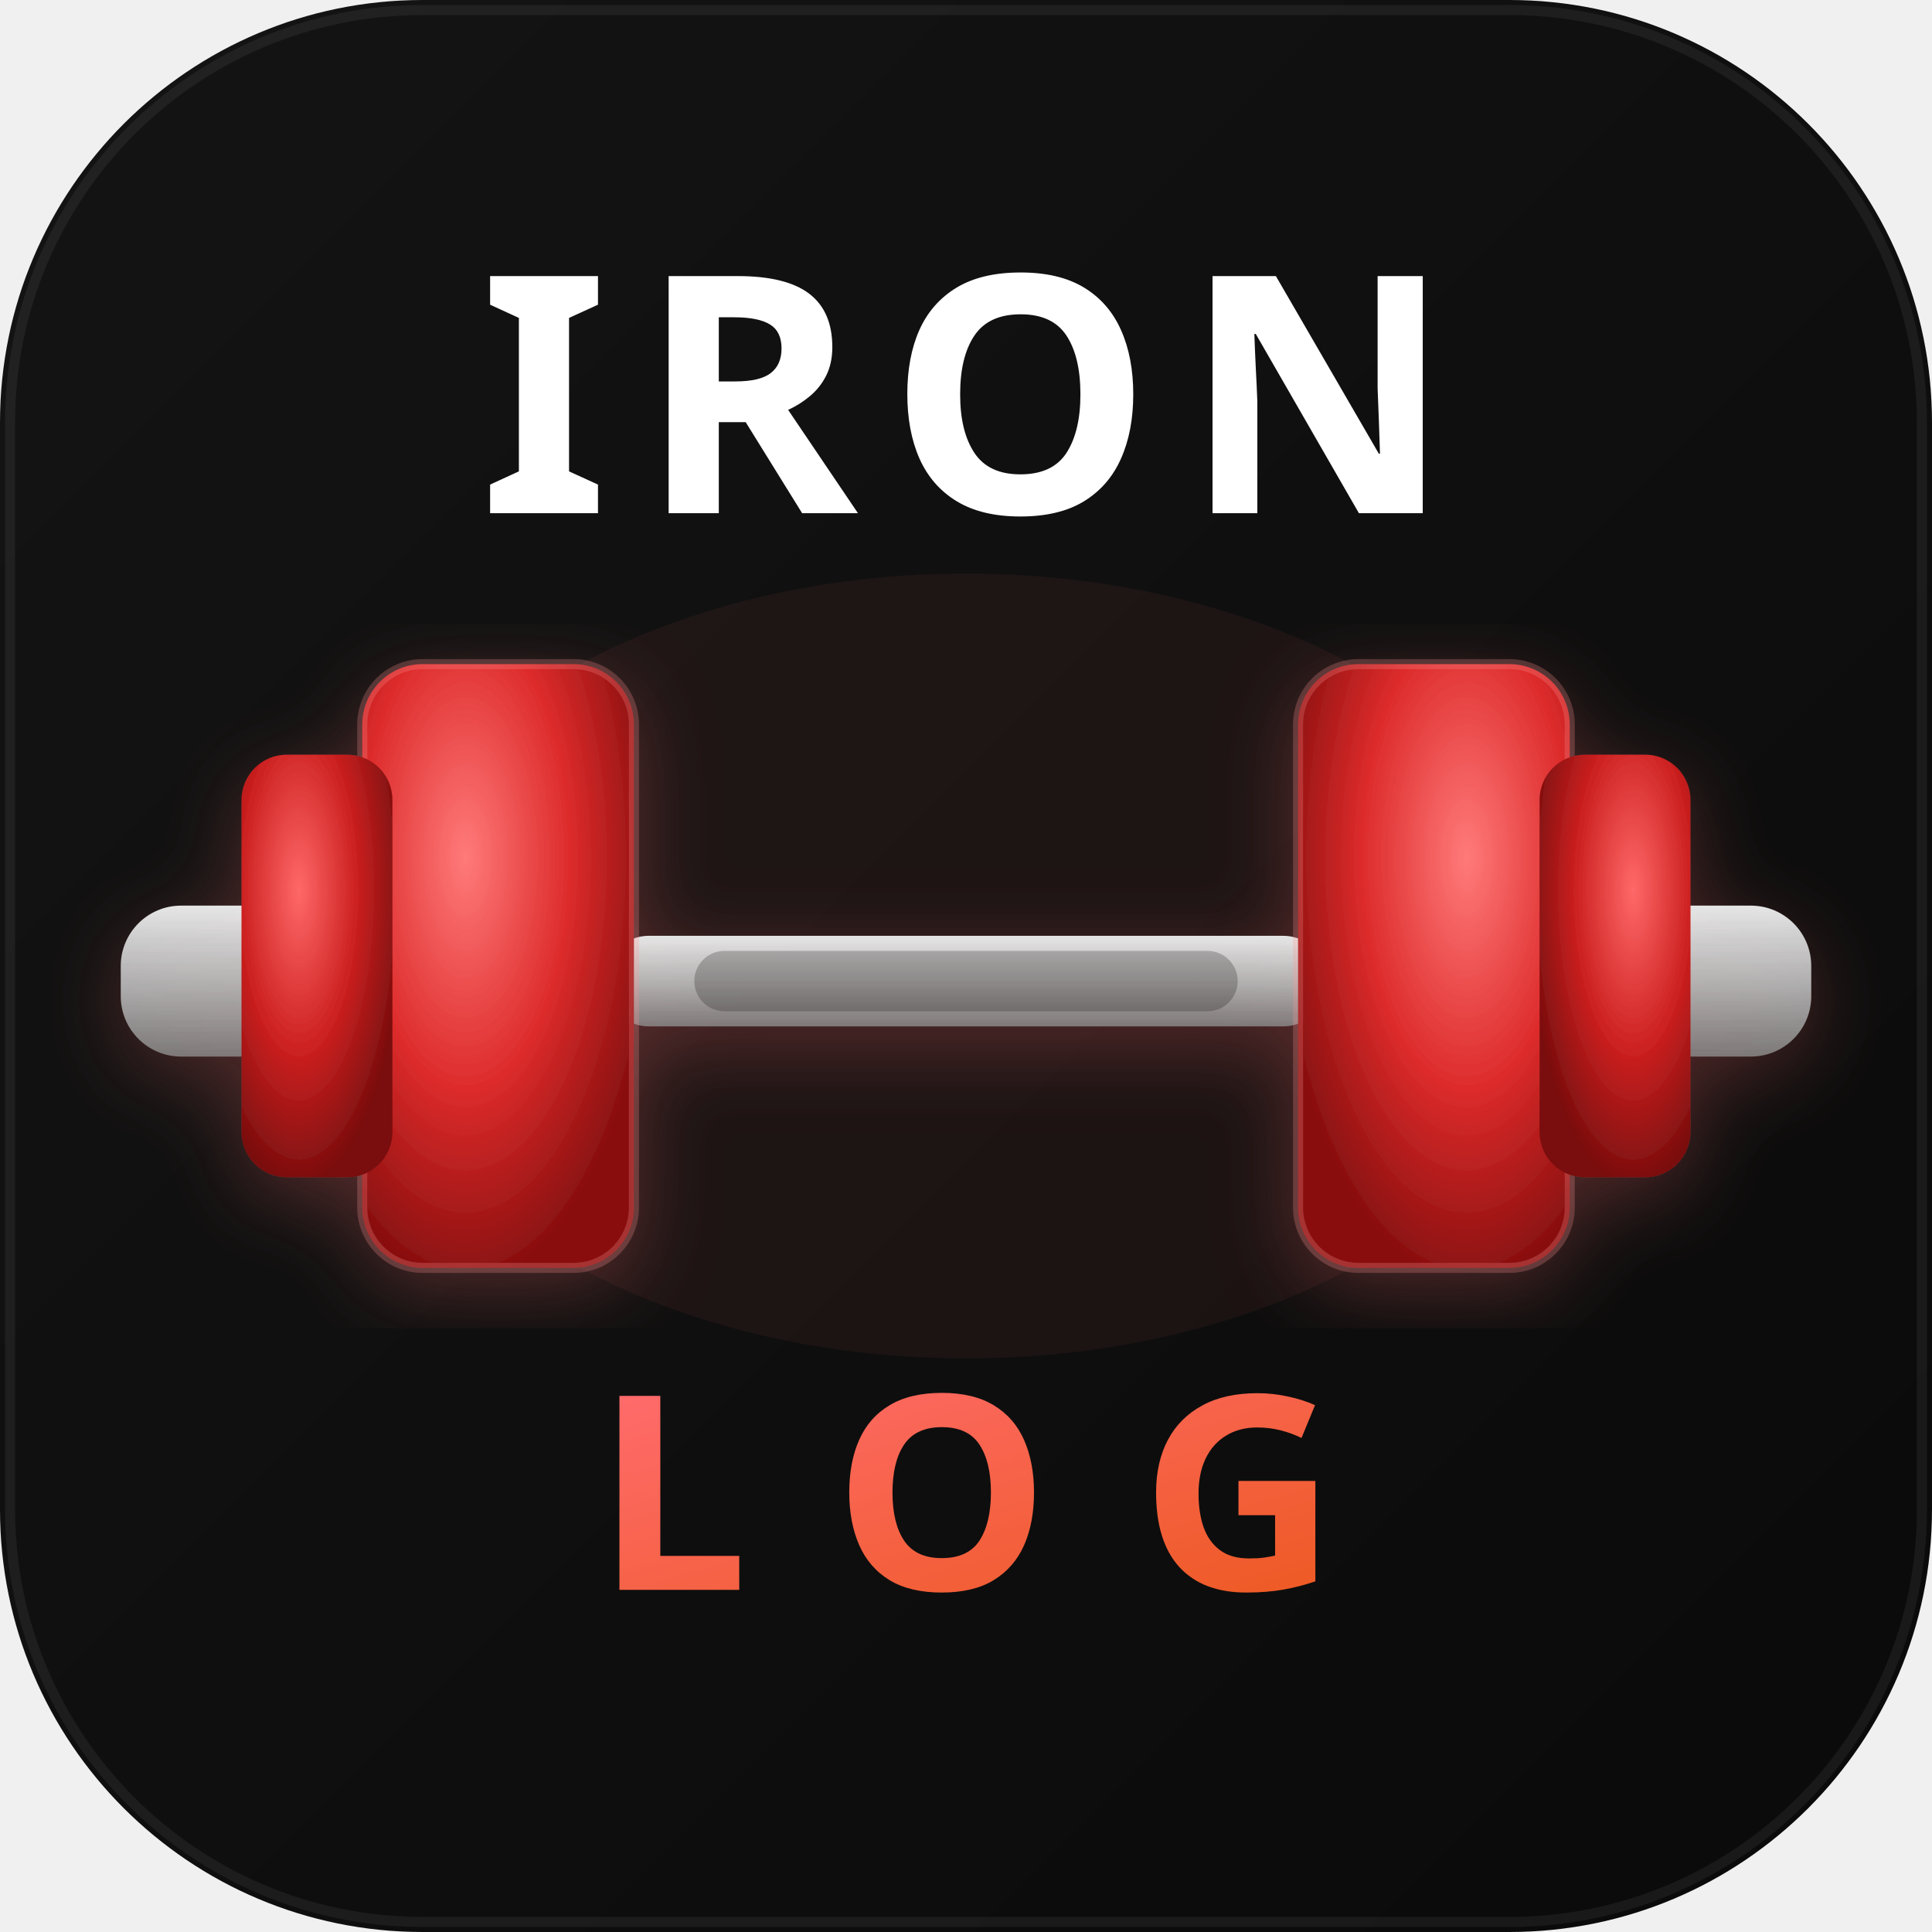
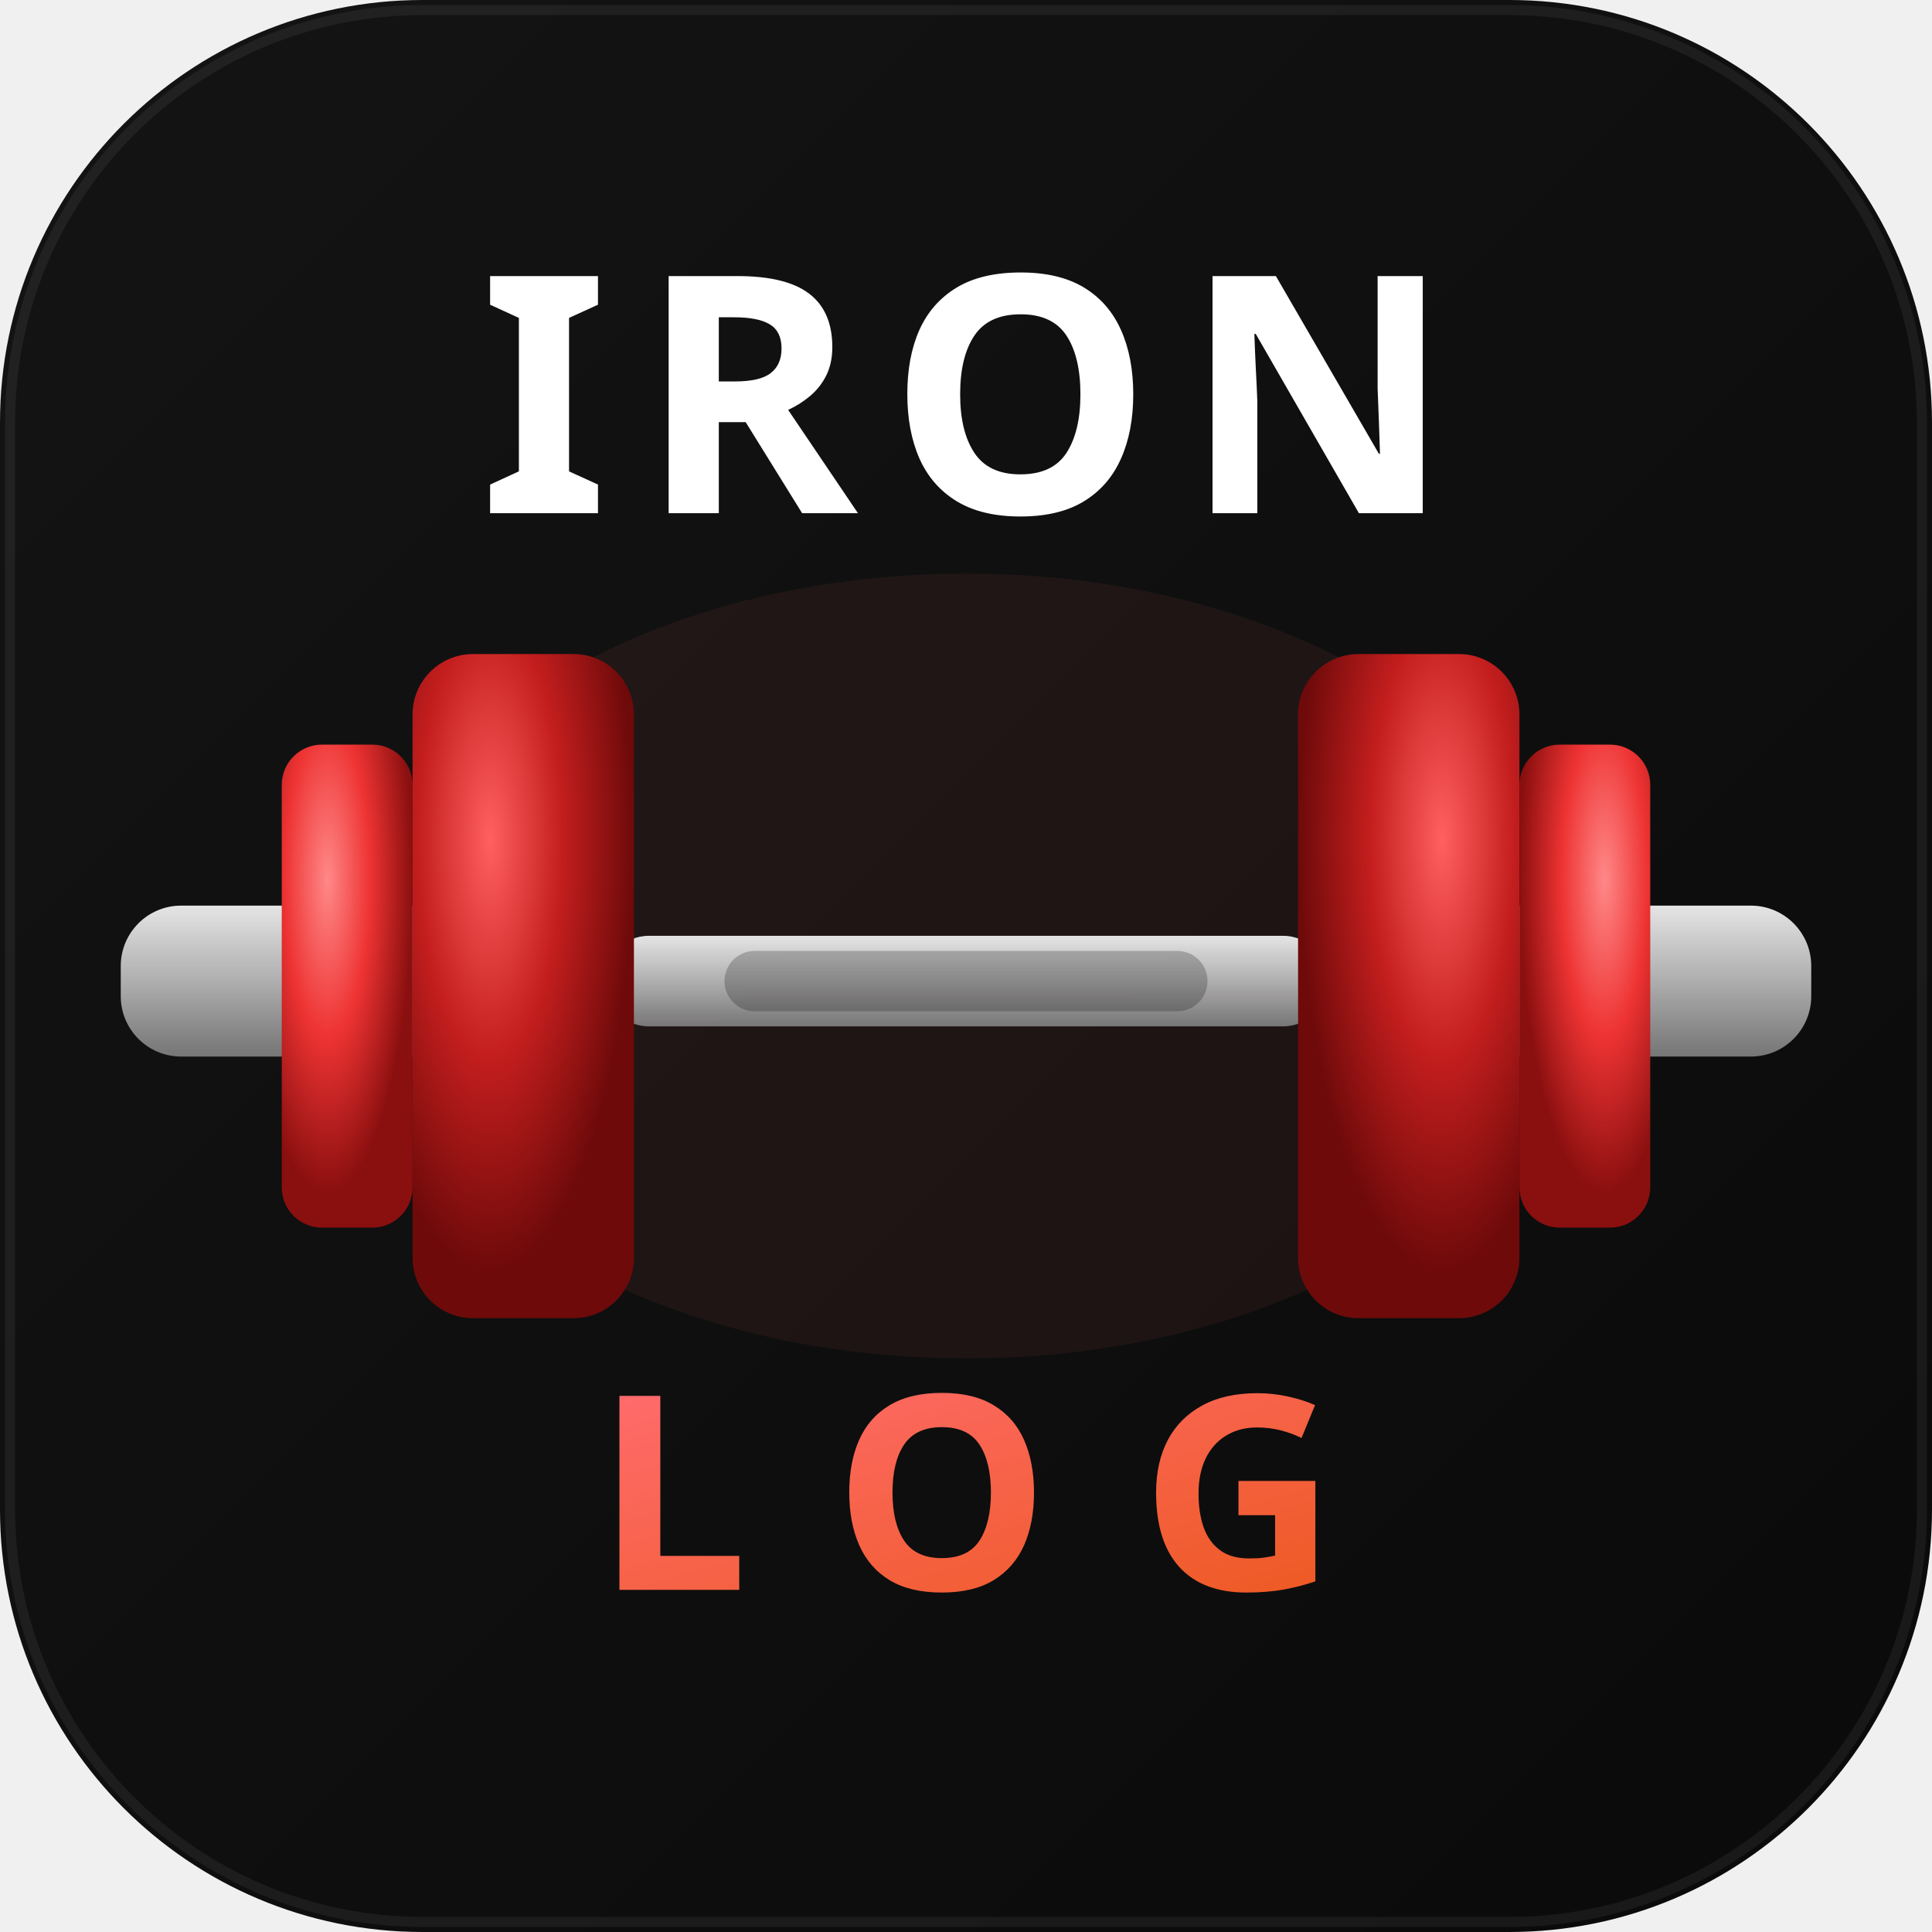
<svg xmlns="http://www.w3.org/2000/svg" viewBox="0 0 192 192">
  <defs>
    <linearGradient id="ic-bg" x1="0%" y1="0%" x2="100%" y2="100%">
      <stop offset="0%" stop-color="#141414" />
      <stop offset="100%" stop-color="#0a0a0a" />
    </linearGradient>
    <linearGradient id="ic-fire" x1="0%" y1="0%" x2="100%" y2="100%">
      <stop offset="0%" stop-color="#FF6B6B" />
      <stop offset="100%" stop-color="#ee5a24" />
    </linearGradient>
    <linearGradient id="ic-steel" x1="0%" y1="0%" x2="0%" y2="100%">
      <stop offset="0%" stop-color="#f0f0f0" stop-opacity="0.95" />
      <stop offset="50%" stop-color="#c0c0c0" stop-opacity="0.9" />
      <stop offset="100%" stop-color="#888888" stop-opacity="0.85" />
    </linearGradient>
-     <radialGradient id="ic-plo" cx="38%" cy="32%" r="70%">
-       <stop offset="0%" stop-color="#ff7a7a" />
-       <stop offset="55%" stop-color="#dd2b2b" />
-       <stop offset="100%" stop-color="#8a1010" />
+     <radialGradient id="ic-sm-L" cx="35%" cy="28%" r="65%">
+       <stop offset="0%" stop-color="#ff8888" />
+       <stop offset="50%" stop-color="#ee3333" />
+       <stop offset="100%" stop-color="#8a0f0f" />
    </radialGradient>
-     <radialGradient id="ic-pli" cx="38%" cy="32%" r="70%">
-       <stop offset="0%" stop-color="#ff6868" />
-       <stop offset="55%" stop-color="#cc2020" />
-       <stop offset="100%" stop-color="#7a0e0e" />
+     <radialGradient id="ic-sm-R" cx="65%" cy="28%" r="65%">
+       <stop offset="0%" stop-color="#ff8888" />
+       <stop offset="50%" stop-color="#ee3333" />
+       <stop offset="100%" stop-color="#8a0f0f" />
    </radialGradient>
-     <radialGradient id="ic-pro" cx="62%" cy="32%" r="70%">
-       <stop offset="0%" stop-color="#ff7a7a" />
-       <stop offset="55%" stop-color="#dd2b2b" />
-       <stop offset="100%" stop-color="#8a1010" />
+     <radialGradient id="ic-lg-L" cx="35%" cy="28%" r="65%">
+       <stop offset="0%" stop-color="#ff6060" />
+       <stop offset="50%" stop-color="#c41e1e" />
+       <stop offset="100%" stop-color="#6e0a0a" />
    </radialGradient>
-     <radialGradient id="ic-pri" cx="62%" cy="32%" r="70%">
-       <stop offset="0%" stop-color="#ff6868" />
-       <stop offset="55%" stop-color="#cc2020" />
-       <stop offset="100%" stop-color="#7a0e0e" />
+     <radialGradient id="ic-lg-R" cx="65%" cy="28%" r="65%">
+       <stop offset="0%" stop-color="#ff6060" />
+       <stop offset="50%" stop-color="#c41e1e" />
+       <stop offset="100%" stop-color="#6e0a0a" />
    </radialGradient>
-     <filter id="ic-shadow">
-       <feDropShadow dx="0" dy="2" stdDeviation="4" flood-color="#FF6B6B" flood-opacity="0.28" />
-     </filter>
  </defs>
  <rect width="192" height="192" rx="42" fill="url(#ic-bg)" />
  <rect x="1" y="1" width="190" height="190" rx="41" fill="none" stroke="rgba(255,255,255,0.06)" stroke-width="1" />
-   <ellipse cx="96" cy="96" rx="60" ry="39" fill="#FF6B6B" opacity="0.06" />
+   <ellipse cx="96" cy="96" rx="60" ry="39" fill="#FF6B6B" opacity="0.07" />
  <text x="96" y="51" text-anchor="middle" font-family="'Arial Black', Impact, sans-serif" font-weight="900" font-size="33" letter-spacing="3" fill="#ffffff">IRON</text>
-   <g filter="url(#ic-shadow)">
-     <rect x="12" y="90" width="51" height="15" rx="6" fill="url(#ic-steel)" />
-     <rect x="60" y="93" width="72" height="9" rx="4.5" fill="url(#ic-steel)" />
-     <rect x="129" y="90" width="51" height="15" rx="6" fill="url(#ic-steel)" />
-     <rect x="69" y="94.5" width="54" height="6" rx="3" fill="rgba(0,0,0,0.22)" />
-     <rect x="36" y="66" width="27" height="60" rx="6" fill="url(#ic-plo)" stroke="rgba(255,150,150,0.25)" stroke-width="1" />
-     <rect x="24" y="75" width="15" height="42" rx="4.5" fill="url(#ic-pli)" />
-     <rect x="129" y="66" width="27" height="60" rx="6" fill="url(#ic-pro)" stroke="rgba(255,150,150,0.25)" stroke-width="1" />
-     <rect x="153" y="75" width="15" height="42" rx="4.5" fill="url(#ic-pri)" />
-   </g>
+   <rect x="12" y="90" width="51" height="15" rx="6" fill="url(#ic-steel)" />
+   <rect x="60" y="93" width="72" height="9" rx="4.5" fill="url(#ic-steel)" />
+   <rect x="129" y="90" width="51" height="15" rx="6" fill="url(#ic-steel)" />
+   <rect x="72" y="94.5" width="48" height="6" rx="3" fill="rgba(0,0,0,0.22)" />
+   <rect x="41" y="65" width="22" height="66" rx="6" fill="url(#ic-lg-L)" />
+   <rect x="28" y="74" width="13" height="48" rx="4" fill="url(#ic-sm-L)" />
+   <rect x="129" y="65" width="22" height="66" rx="6" fill="url(#ic-lg-R)" />
+   <rect x="151" y="74" width="13" height="48" rx="4" fill="url(#ic-sm-R)" />
  <text x="96" y="158" text-anchor="middle" font-family="'Arial Black', Impact, sans-serif" font-weight="900" font-size="27" letter-spacing="9" fill="url(#ic-fire)">LOG</text>
</svg>
